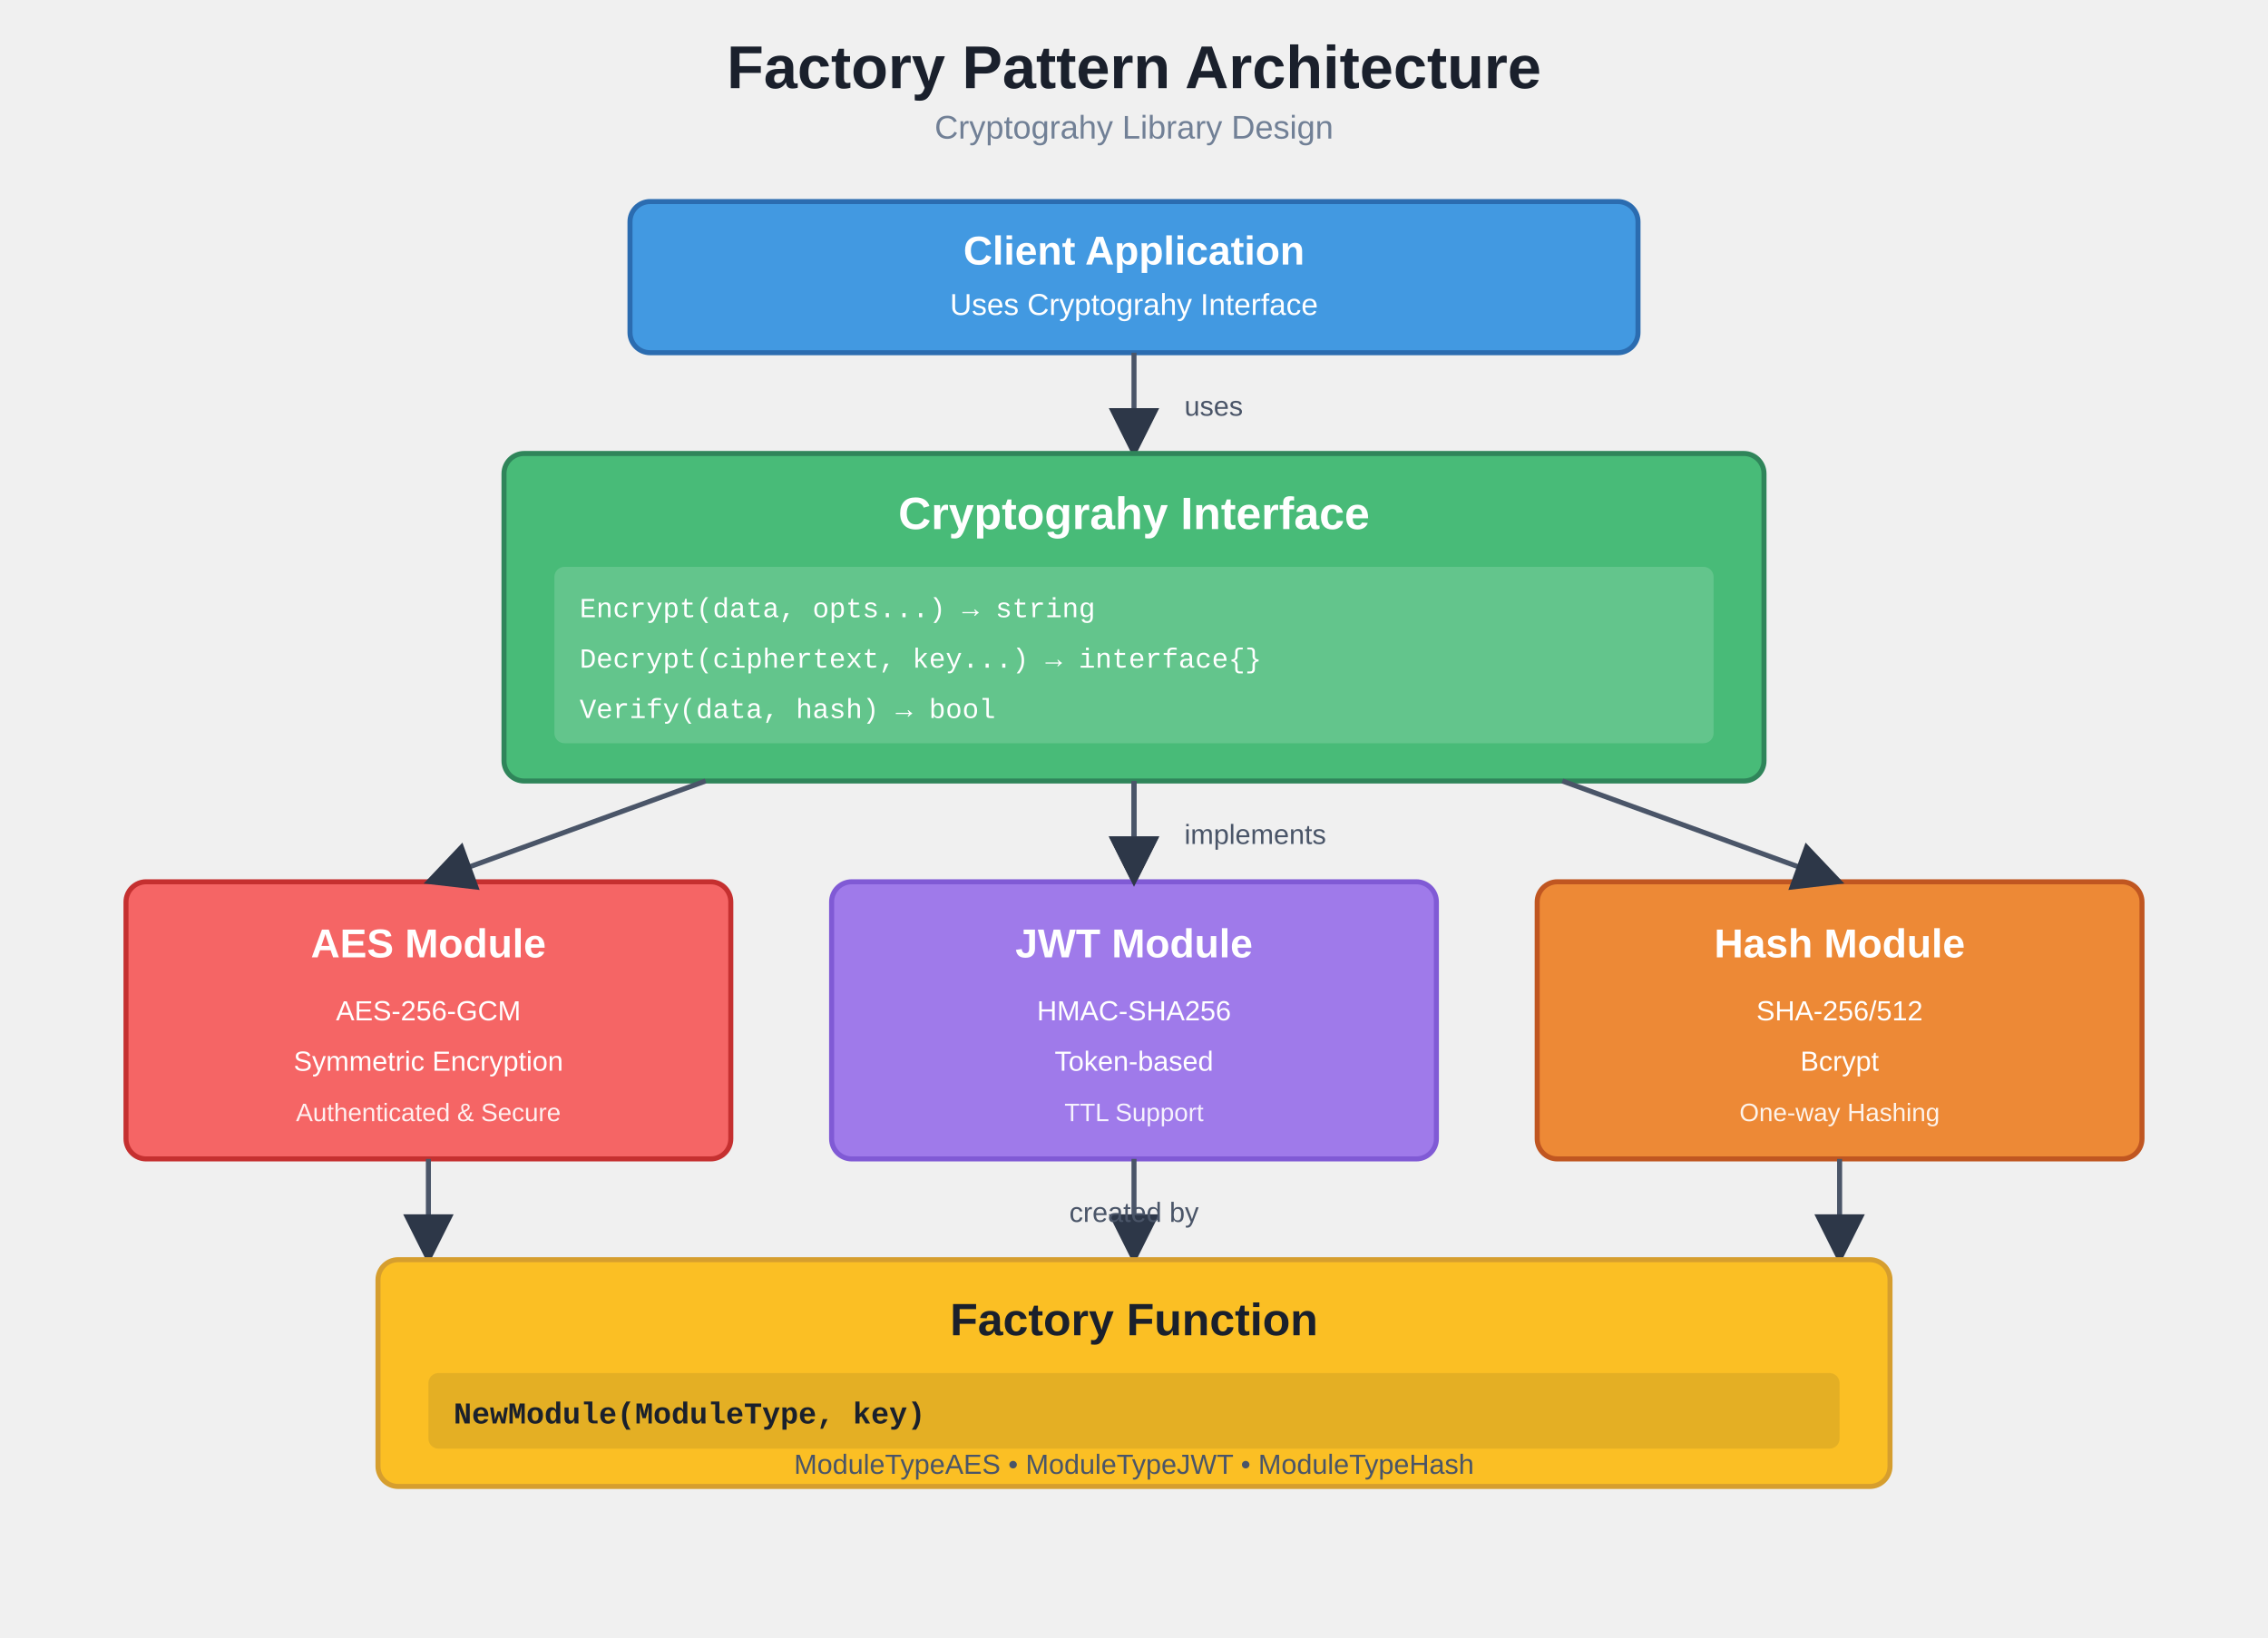
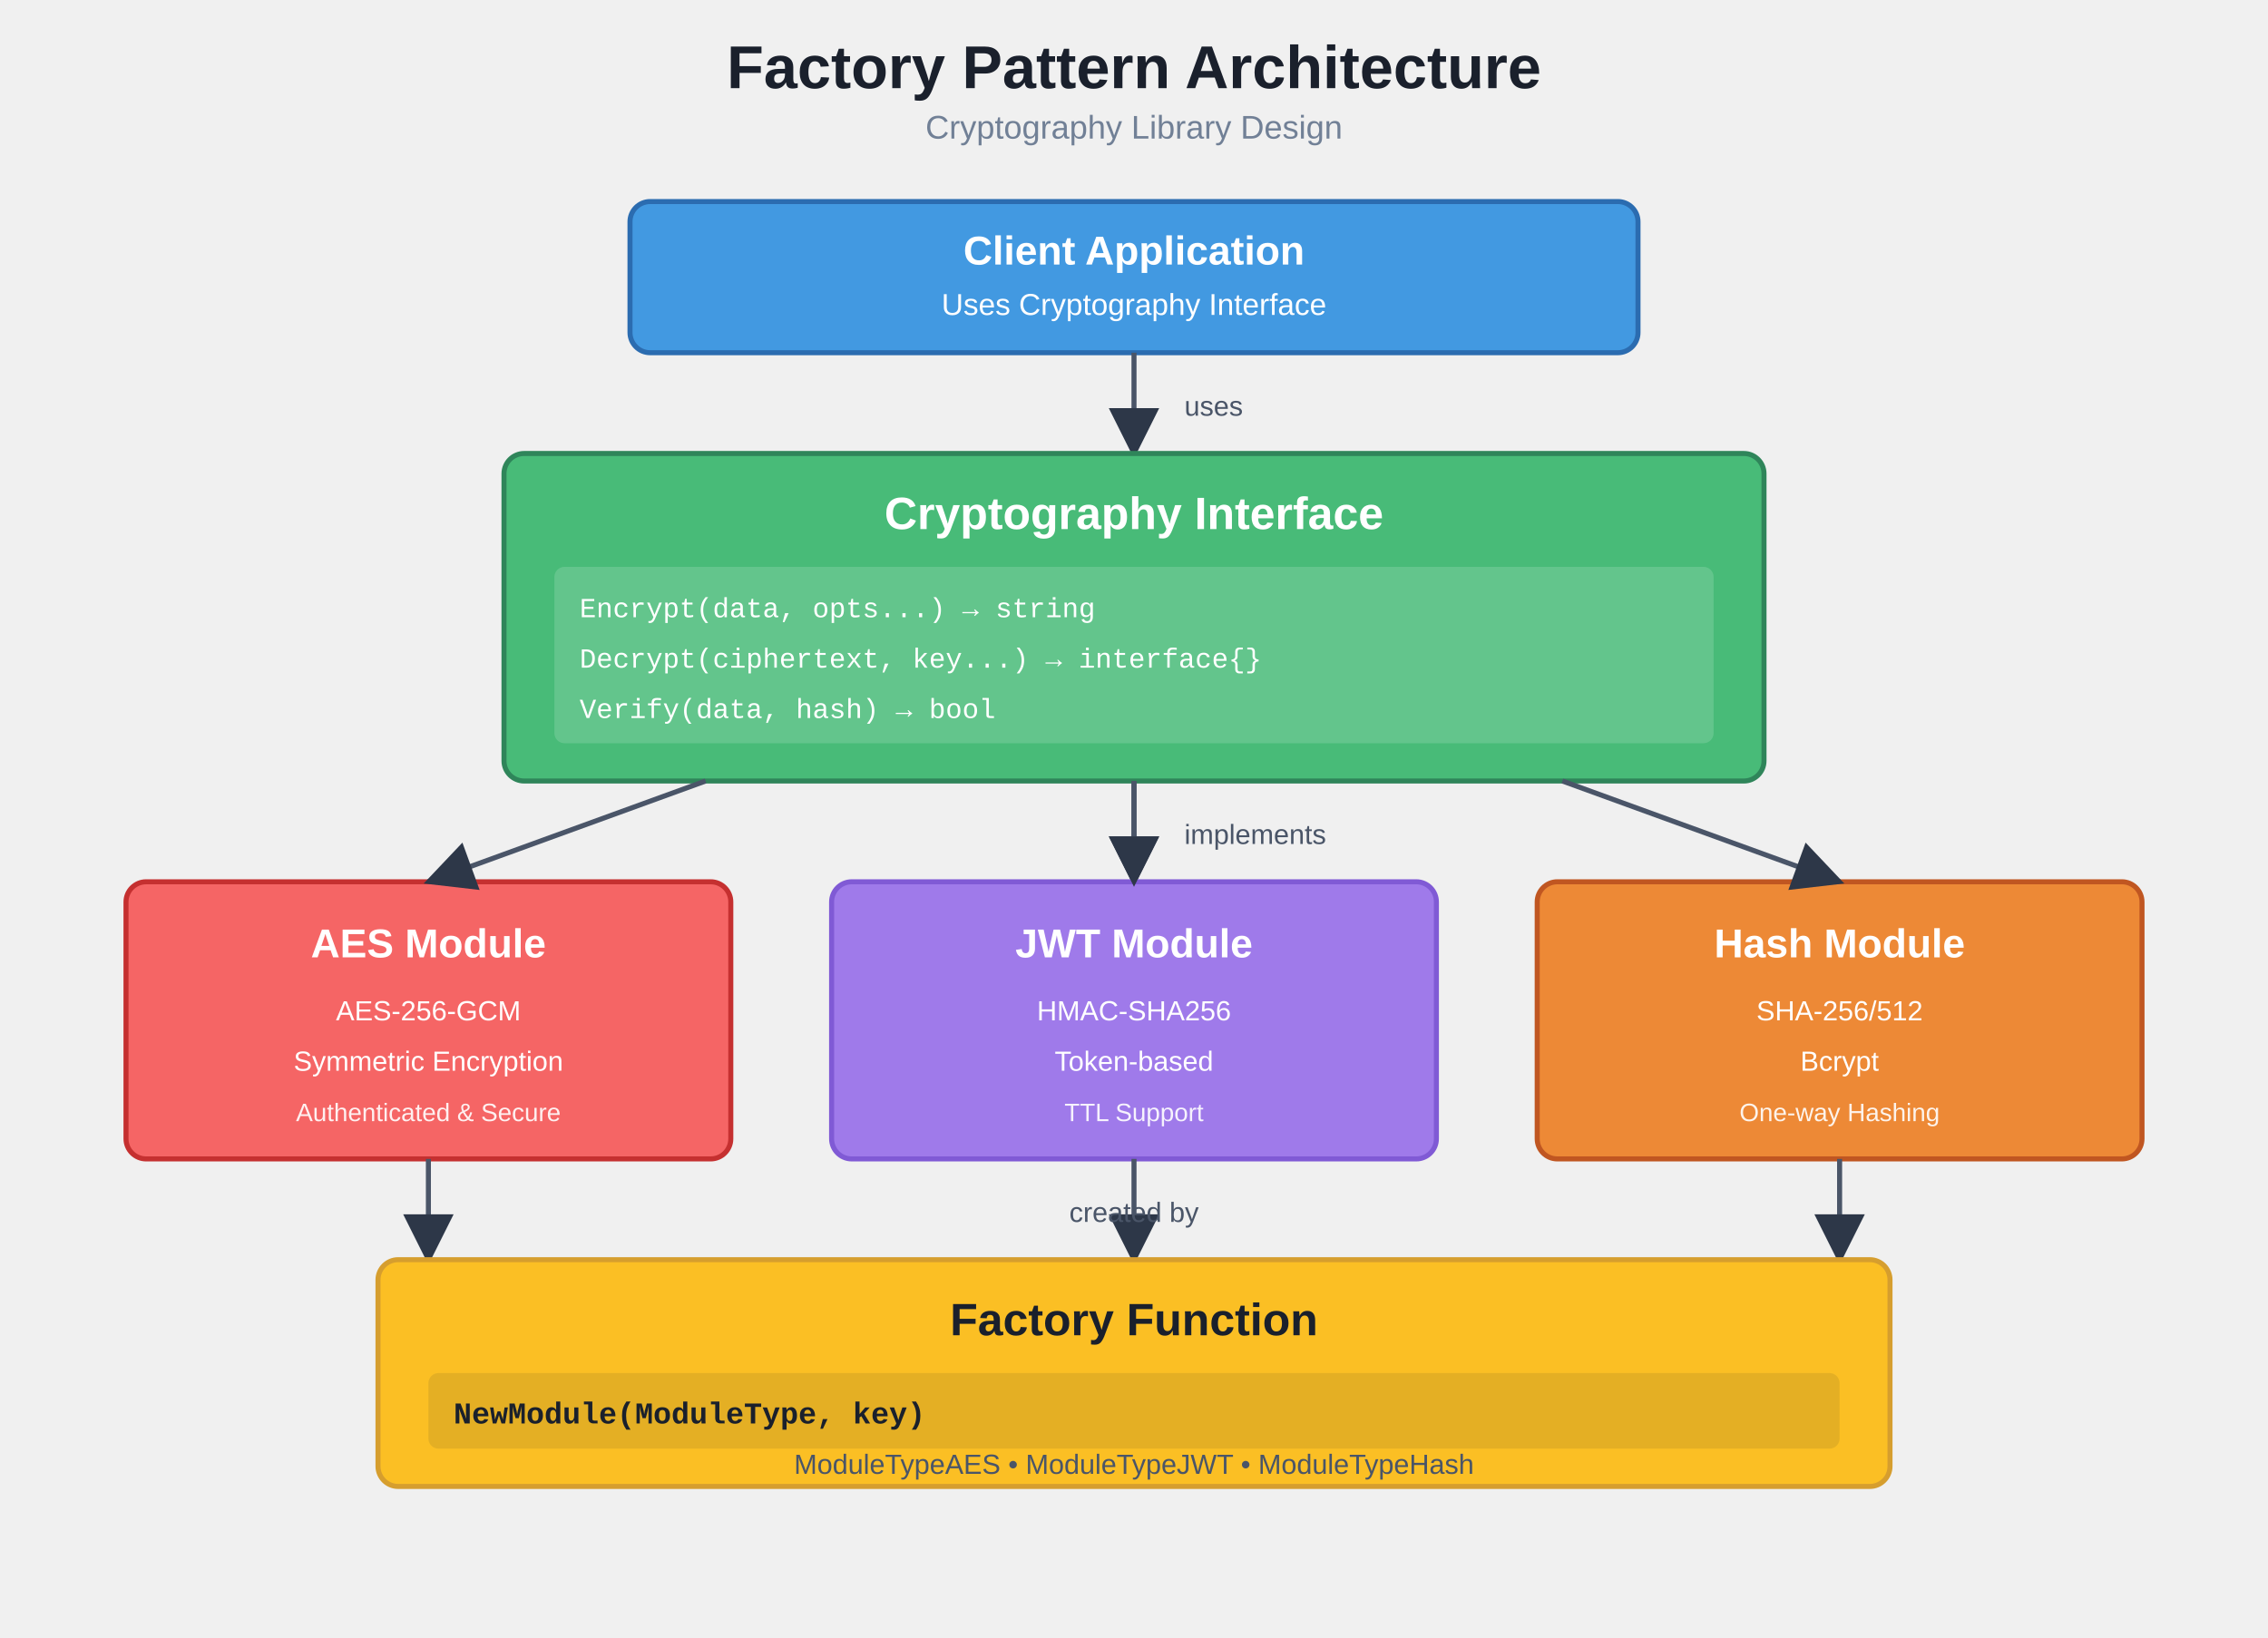
<svg xmlns="http://www.w3.org/2000/svg" viewBox="0 0 900 650">
  <defs>
    <marker id="arrowhead" markerWidth="10" markerHeight="10" refX="9" refY="5" orient="auto">
      <polygon points="0 0, 10 5, 0 10" fill="#2d3748" />
    </marker>
  </defs>
  <text x="450" y="35" font-family="Arial, sans-serif" font-size="24" font-weight="bold" text-anchor="middle" fill="#1a202c">
    Factory Pattern Architecture
  </text>
  <text x="450" y="55" font-family="Arial, sans-serif" font-size="13" text-anchor="middle" fill="#718096">
-     Cryptograhy Library Design
+     Cryptography Library Design
  </text>
  <rect x="250" y="80" width="400" height="60" rx="8" fill="#4299e1" stroke="#2b6cb0" stroke-width="2" />
  <text x="450" y="105" font-family="Arial, sans-serif" font-size="16" font-weight="bold" text-anchor="middle" fill="white">
    Client Application
  </text>
  <text x="450" y="125" font-family="Arial, sans-serif" font-size="12" text-anchor="middle" fill="white">
-     Uses Cryptograhy Interface
+     Uses Cryptography Interface
  </text>
  <line x1="450" y1="140" x2="450" y2="180" stroke="#4a5568" stroke-width="2" marker-end="url(#arrowhead)" />
  <text x="470" y="165" font-family="Arial, sans-serif" font-size="11" fill="#4a5568">uses</text>
  <rect x="200" y="180" width="500" height="130" rx="8" fill="#48bb78" stroke="#2f855a" stroke-width="2" />
  <text x="450" y="210" font-family="Arial, sans-serif" font-size="18" font-weight="bold" text-anchor="middle" fill="white">
-     Cryptograhy Interface
+     Cryptography Interface
  </text>
  <rect x="220" y="225" width="460" height="70" rx="4" fill="rgba(255,255,255,0.15)" />
  <text x="230" y="245" font-family="'Courier New', monospace" font-size="11" fill="white">Encrypt(data, opts...) → string</text>
  <text x="230" y="265" font-family="'Courier New', monospace" font-size="11" fill="white">Decrypt(ciphertext, key...) → interface{}</text>
  <text x="230" y="285" font-family="'Courier New', monospace" font-size="11" fill="white">Verify(data, hash) → bool</text>
  <line x1="450" y1="310" x2="450" y2="350" stroke="#4a5568" stroke-width="2" marker-end="url(#arrowhead)" />
  <text x="470" y="335" font-family="Arial, sans-serif" font-size="11" fill="#4a5568">implements</text>
  <rect x="50" y="350" width="240" height="110" rx="8" fill="#f56565" stroke="#c53030" stroke-width="2" />
  <text x="170" y="380" font-family="Arial, sans-serif" font-size="16" font-weight="bold" text-anchor="middle" fill="white">
    AES Module
  </text>
  <text x="170" y="405" font-family="Arial, sans-serif" font-size="11" text-anchor="middle" fill="white">
    AES-256-GCM
  </text>
  <text x="170" y="425" font-family="Arial, sans-serif" font-size="11" text-anchor="middle" fill="white">
    Symmetric Encryption
  </text>
  <text x="170" y="445" font-family="Arial, sans-serif" font-size="10" text-anchor="middle" fill="rgba(255,255,255,0.9)">
    Authenticated &amp; Secure
  </text>
  <rect x="330" y="350" width="240" height="110" rx="8" fill="#9f7aea" stroke="#805ad5" stroke-width="2" />
  <text x="450" y="380" font-family="Arial, sans-serif" font-size="16" font-weight="bold" text-anchor="middle" fill="white">
    JWT Module
  </text>
  <text x="450" y="405" font-family="Arial, sans-serif" font-size="11" text-anchor="middle" fill="white">
    HMAC-SHA256
  </text>
  <text x="450" y="425" font-family="Arial, sans-serif" font-size="11" text-anchor="middle" fill="white">
    Token-based
  </text>
  <text x="450" y="445" font-family="Arial, sans-serif" font-size="10" text-anchor="middle" fill="rgba(255,255,255,0.9)">
    TTL Support
  </text>
  <rect x="610" y="350" width="240" height="110" rx="8" fill="#ed8936" stroke="#c05621" stroke-width="2" />
  <text x="730" y="380" font-family="Arial, sans-serif" font-size="16" font-weight="bold" text-anchor="middle" fill="white">
    Hash Module
  </text>
  <text x="730" y="405" font-family="Arial, sans-serif" font-size="11" text-anchor="middle" fill="white">
    SHA-256/512
  </text>
  <text x="730" y="425" font-family="Arial, sans-serif" font-size="11" text-anchor="middle" fill="white">
    Bcrypt
  </text>
  <text x="730" y="445" font-family="Arial, sans-serif" font-size="10" text-anchor="middle" fill="rgba(255,255,255,0.9)">
    One-way Hashing
  </text>
  <line x1="280" y1="310" x2="170" y2="350" stroke="#4a5568" stroke-width="2" marker-end="url(#arrowhead)" />
  <line x1="450" y1="310" x2="450" y2="350" stroke="#4a5568" stroke-width="2" marker-end="url(#arrowhead)" />
  <line x1="620" y1="310" x2="730" y2="350" stroke="#4a5568" stroke-width="2" marker-end="url(#arrowhead)" />
  <line x1="170" y1="460" x2="170" y2="500" stroke="#4a5568" stroke-width="2" marker-end="url(#arrowhead)" />
  <line x1="450" y1="460" x2="450" y2="500" stroke="#4a5568" stroke-width="2" marker-end="url(#arrowhead)" />
  <line x1="730" y1="460" x2="730" y2="500" stroke="#4a5568" stroke-width="2" marker-end="url(#arrowhead)" />
  <text x="450" y="485" font-family="Arial, sans-serif" font-size="11" text-anchor="middle" fill="#4a5568">created by</text>
  <rect x="150" y="500" width="600" height="90" rx="8" fill="#fbbf24" stroke="#d69e2e" stroke-width="2" />
  <text x="450" y="530" font-family="Arial, sans-serif" font-size="18" font-weight="bold" text-anchor="middle" fill="#1a202c">
    Factory Function
  </text>
  <rect x="170" y="545" width="560" height="30" rx="4" fill="rgba(26,32,44,0.1)" />
  <text x="180" y="565" font-family="'Courier New', monospace" font-size="12" font-weight="600" fill="#1a202c">NewModule(ModuleType, key)</text>
  <text x="450" y="585" font-family="Arial, sans-serif" font-size="11" text-anchor="middle" fill="#4a5568">
    ModuleTypeAES • ModuleTypeJWT • ModuleTypeHash
  </text>
</svg>
